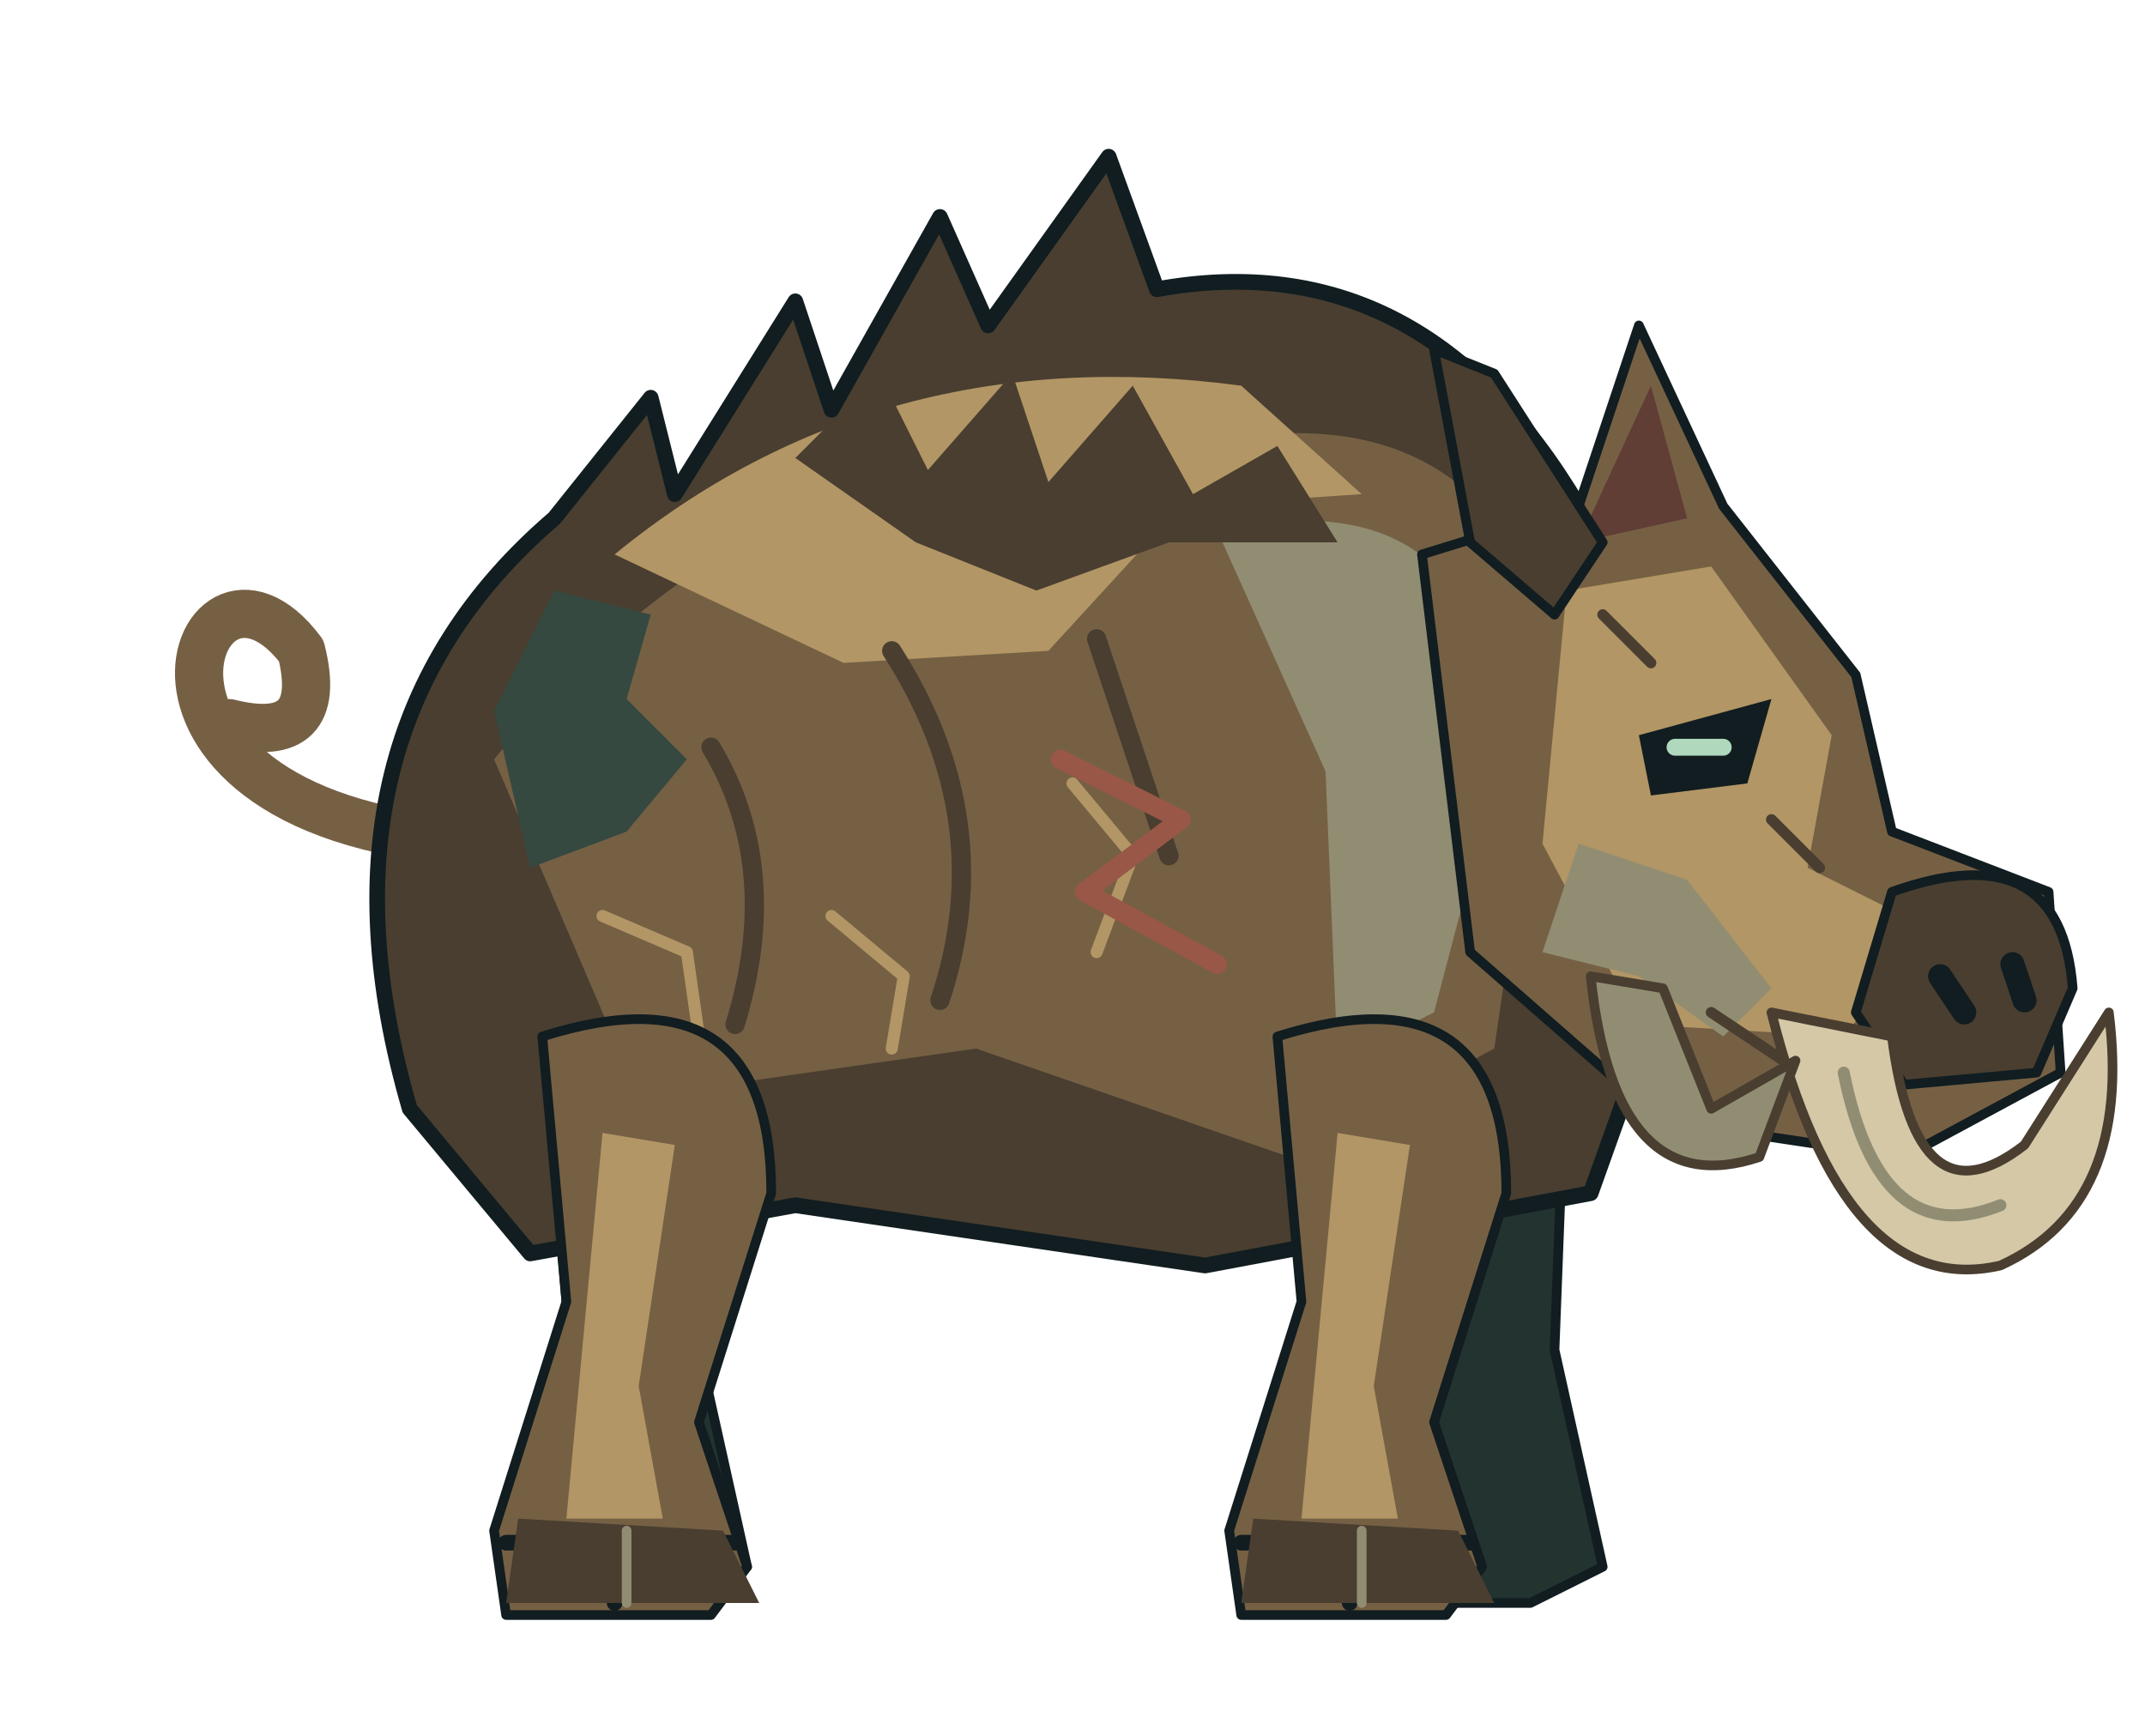
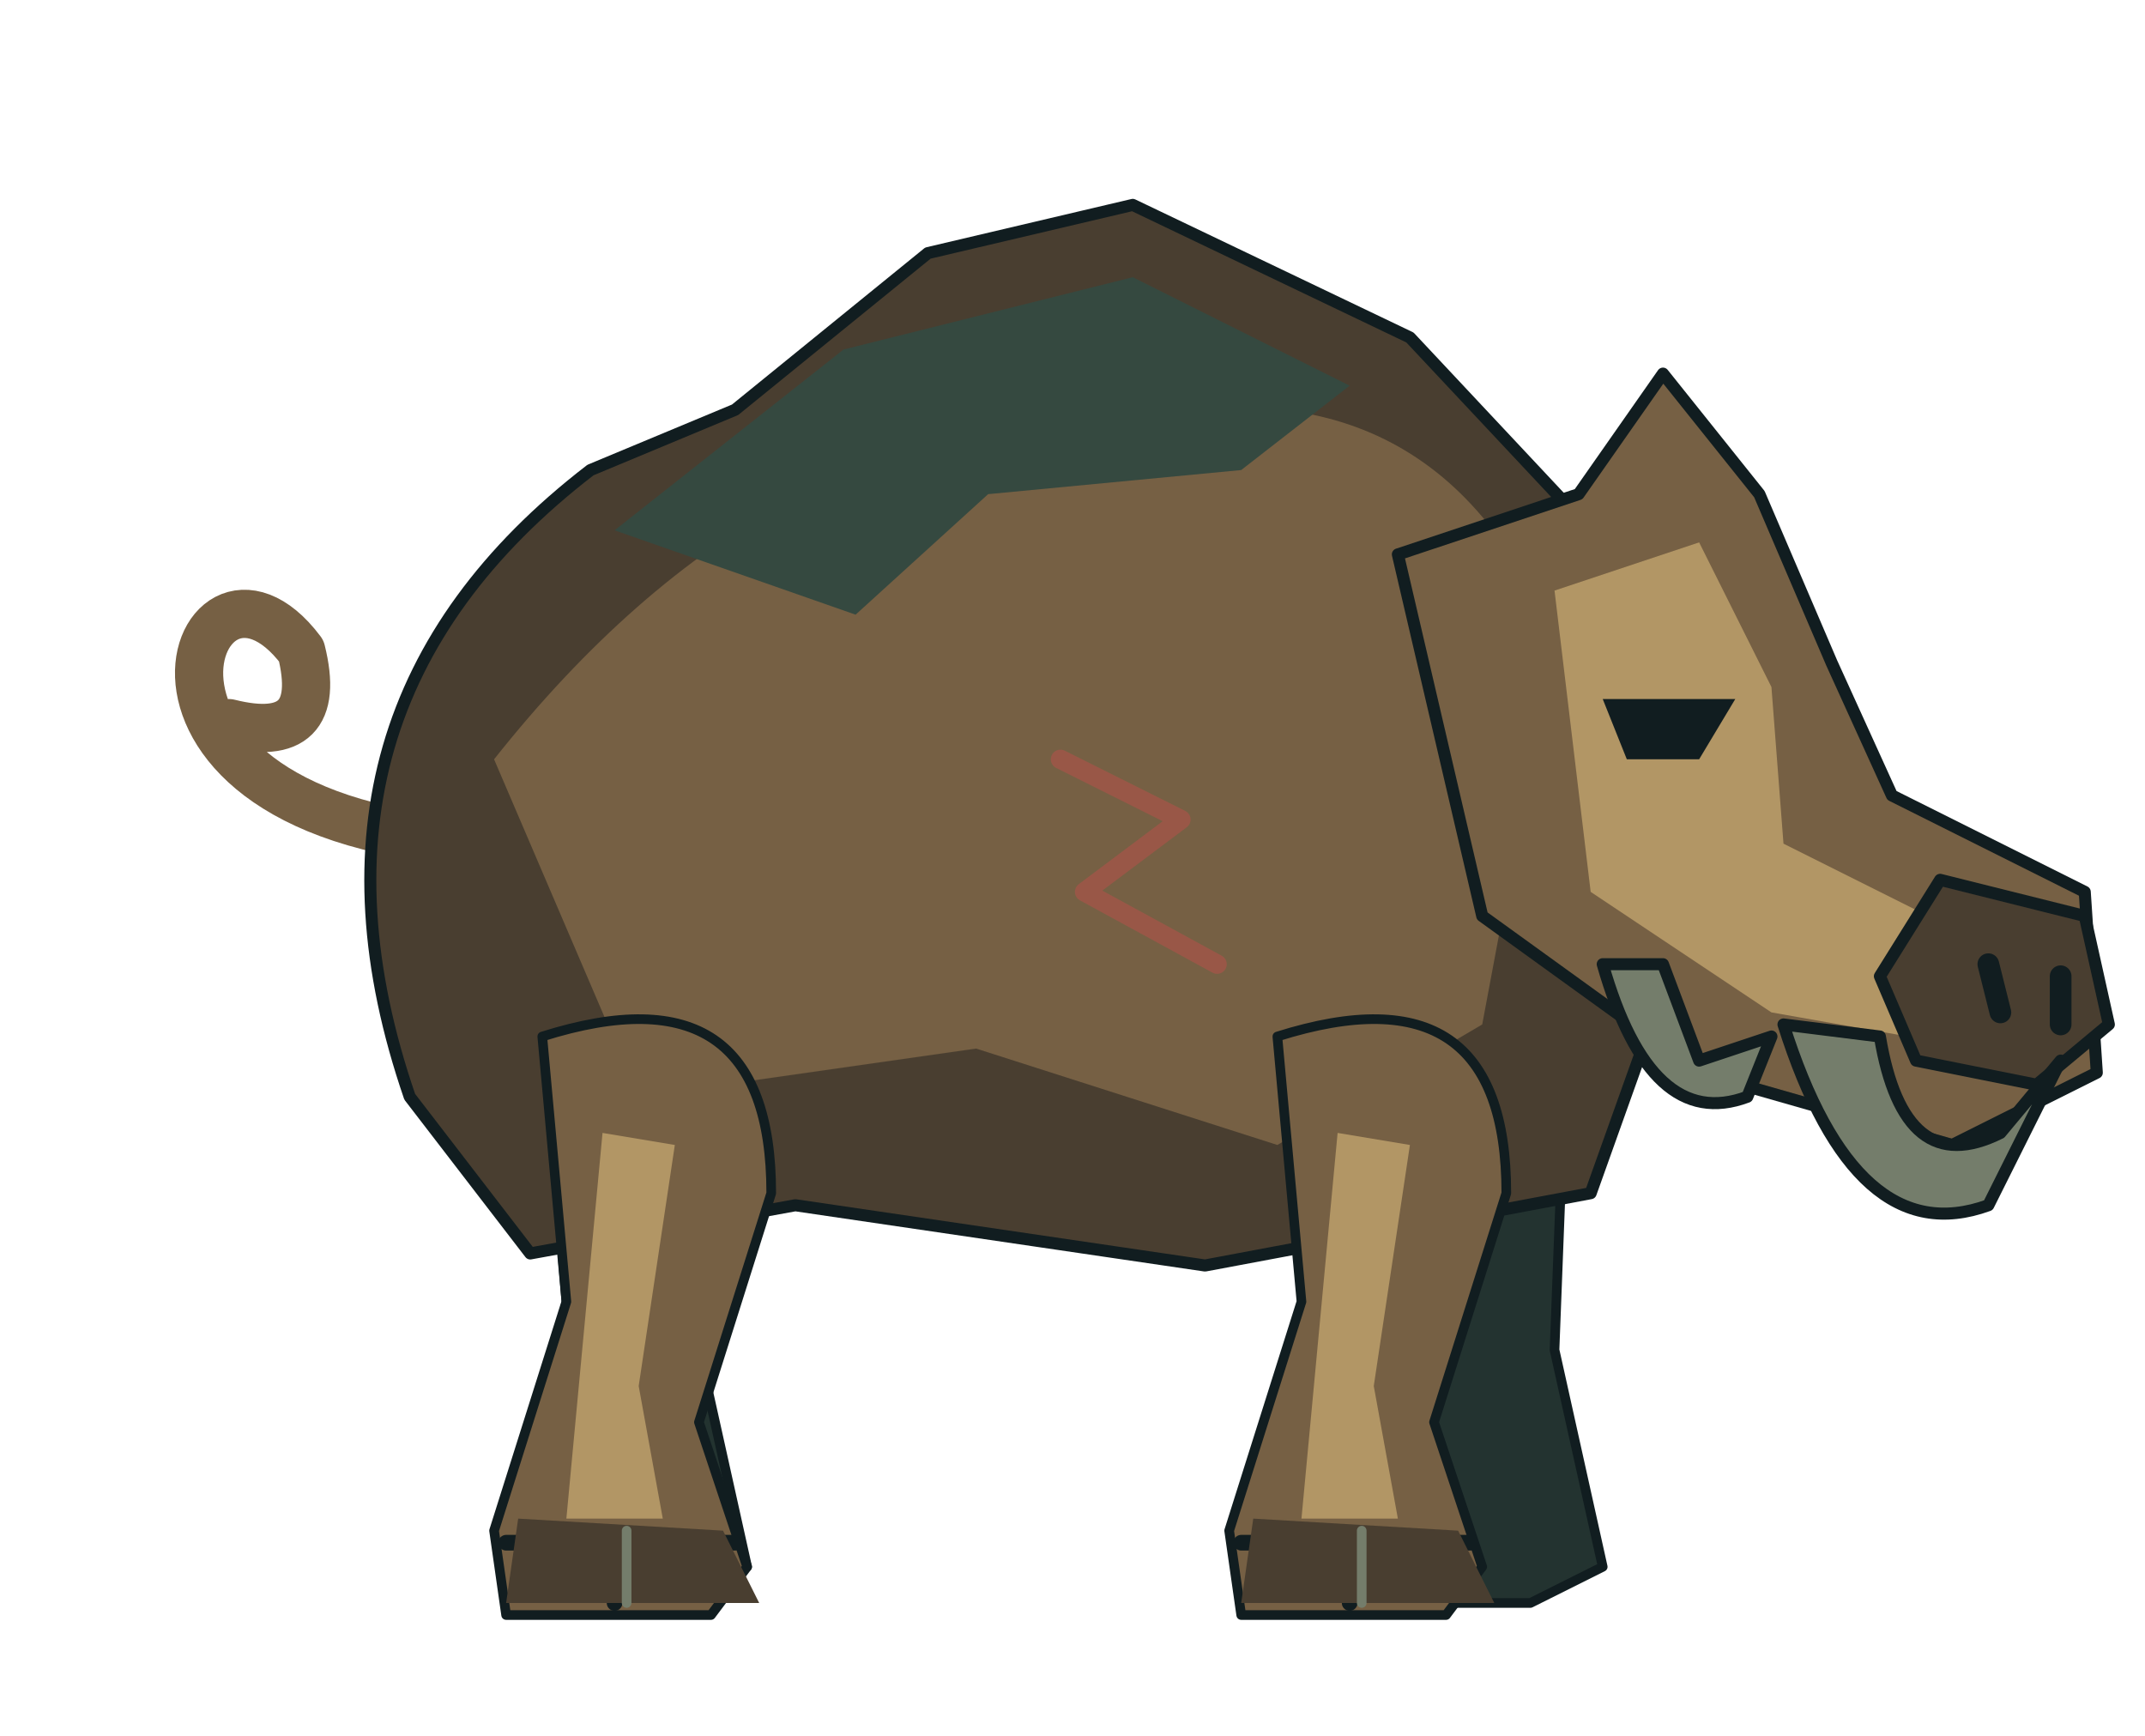
<svg xmlns="http://www.w3.org/2000/svg" viewBox="-89 -133 178 144" role="img">
  <g id="tail" stroke-linejoin="round" stroke-linecap="round">
    <path d="M-47 -63 C-83 -64 -73 -91 -64 -79 Q-62 -71 -70 -73" fill="none" stroke="#766044" stroke-width="4" data-lod="0" />
  </g>
  <g id="hind-far" stroke-linejoin="round" stroke-linecap="round">
    <path d="M-44 -49 L-30 -47 -31 -21 -27 -3 -33 0 -45 0 -45 -8 -42 -25Z" fill="#233330" stroke="#111d20" stroke-width="0.8" data-lod="0" />
  </g>
  <g id="fore-far" stroke-linejoin="round" stroke-linecap="round">
    <path d="M27 -49 L41 -47 40 -21 44 -3 38 0 26 0 26 -8 29 -25Z" fill="#233330" stroke="#111d20" stroke-width="0.8" data-lod="0" />
  </g>
  <g id="body" stroke-linejoin="round" stroke-linecap="round">
-     <path d="M-55 -41 Q-64 -72 -43 -90 L-35 -100 -33 -92 -23 -108 -20 -99 -11 -115 -7 -106 3 -120 7 -109 Q29 -113 42 -91 L53 -62 43 -34 11 -28 -23 -33 -45 -29Z" fill="#493e30" stroke="#111d20" stroke-width="1.3" data-lod="0" />
-     <path d="M-48 -70 Q-25 -98 6 -95 Q33 -103 40 -80 L35 -46 18 -37 -8 -46 -36 -42Z" fill="#766044" stroke="none" stroke-width="0.8" data-lod="0" />
-     <path d="M-38 -87 Q-16 -105 14 -101 L24 -92 9 -91 -2 -79 -19 -78Z" fill="#b29665" stroke="none" stroke-width="0.8" data-lod="0" />
-     <path d="M12 -89 Q36 -94 35 -68 L30 -49 22 -45 21 -69Z" fill="#918d73" stroke="none" stroke-width="0.8" data-lod="0" />
-     <path d="M-30 -71 Q-24 -61 -28 -48 M-15 -79 Q-6 -65 -11 -50 M2 -80 L8 -62" fill="none" stroke="#493e30" stroke-width="1.6" data-lod="1" />
-     <path d="M-48 -74 L-43 -84 -35 -82 -37 -75 -32 -70 -37 -64 -45 -61Z" fill="#354940" stroke="none" stroke-width="0.8" data-lod="0" />
-     <path d="M-23 -95 L-16 -102 -12 -94 -5 -102 -2 -93 5 -101 10 -92 17 -96 22 -88 8 -88 -3 -84 -13 -88Z" fill="#493e30" stroke="none" stroke-width="0.8" data-lod="0" />
-     <path d="M-39 -57 L-32 -54 -31 -47 M-20 -57 L-14 -52 -15 -46 M0 -68 L5 -62 2 -54" fill="none" stroke="#b29665" stroke-width="1" data-lod="2" />
+     <path d="M-55 -42 Q-66 -74 -40 -94 L-28 -99 -12 -112 5 -116 28 -105 43 -89 53 -62 43 -34 11 -28 -23 -33 -45 -29Z" fill="#493e30" stroke="#111d20" stroke-width="1" data-lod="0" />
+     <path d="M-48 -70 Q-25 -99 4 -98 Q30 -104 40 -80 L34 -48 17 -38 -8 -46 -36 -42Z" fill="#766044" stroke="none" stroke-width="1" data-lod="0" />
+     <path d="M-38 -89 L-19 -104 5 -110 23 -101 14 -94 -7 -92 -18 -82Z" fill="#354940" stroke="none" stroke-width="1" data-lod="0" />
  </g>
  <g id="head" stroke-linejoin="round" stroke-linecap="round">
-     <path d="M29 -87 L42 -91 47 -106 54 -91 65 -77 68 -64 81 -59 82 -44 69 -37 49 -40 33 -54Z" fill="#766044" stroke="#111d20" stroke-width="0.8" data-lod="0" />
-     <path d="M41 -84 L53 -86 63 -72 61 -61 71 -56 64 -47 47 -48 39 -63Z" fill="#b29665" stroke="none" stroke-width="0.8" data-lod="0" />
-     <path d="M42 -88 L48 -101 51 -90Z" fill="#603d35" stroke="none" stroke-width="0.8" data-lod="0" />
-     <path d="M47 -72 L58 -75 56 -68 48 -67Z" fill="#111d20" stroke="none" stroke-width="0.8" data-lod="0" />
-     <path d="M50 -71 L54 -71" fill="none" stroke="#afd8bd" stroke-width="1.4" data-lod="0" />
-     <path d="M68 -59 Q82 -64 83 -51 L80 -44 69 -43 65 -49Z" fill="#493e30" stroke="#111d20" stroke-width="0.8" data-lod="0" />
-     <path d="M72 -52 L74 -49 M78 -53 L79 -50" fill="none" stroke="#111d20" stroke-width="2" data-lod="0" />
-     <path d="M33 -88 L30 -104 35 -102 44 -88 40 -82Z" fill="#493e30" stroke="#111d20" stroke-width="0.8" data-lod="0" />
-     <path d="M42 -63 L51 -60 58 -51 54 -47 47 -52 39 -54Z" fill="#918d73" stroke="none" stroke-width="0.8" data-lod="0" />
-     <path d="M44 -82 L48 -78 M58 -65 L62 -61 M53 -49 L59 -45" fill="none" stroke="#493e30" stroke-width="0.9" data-lod="1" />
+     <path d="M27 -87 L42 -92 49 -102 57 -92 63 -78 68 -67 84 -59 85 -44 73 -38 52 -44 34 -57Z" fill="#766044" stroke="#111d20" stroke-width="1" data-lod="0" />
+     <path d="M40 -84 L52 -88 58 -76 59 -63 77 -54 75 -46 58 -49 43 -59Z" fill="#b29665" stroke="none" stroke-width="1" data-lod="0" />
+     <path d="M44 -75 L55 -75 52 -70 46 -70Z" fill="#111d20" stroke="none" stroke-width="1" data-lod="0" />
+     <path d="M72 -60 L84 -57 86 -48 80 -43 70 -45 67 -52Z" fill="#493e30" stroke="#111d20" stroke-width="1" data-lod="0" />
+     <path d="M76 -53 L77 -49 M82 -52 L82 -48" fill="none" stroke="#111d20" stroke-width="1.8" data-lod="0" />
  </g>
  <g id="tusks" stroke-linejoin="round" stroke-linecap="round">
-     <path d="M58 -49 Q64 -25 77 -28 Q88 -33 86 -49 L79 -38 Q70 -31 68 -47Z" fill="#d4c8a7" stroke="#493e30" stroke-width="0.8" data-lod="0" />
-     <path d="M43 -52 Q45 -33 57 -37 L60 -45 53 -41 49 -51Z" fill="#918d73" stroke="#493e30" stroke-width="0.8" data-lod="0" />
-     <path d="M64 -44 Q67 -29 77 -33" fill="none" stroke="#918d73" stroke-width="1" data-lod="1" />
+     <path d="M59 -48 Q65 -29 76 -33 L82 -45 77 -39 Q69 -35 67 -47Z" fill="#747d6b" stroke="#111d20" stroke-width="1" data-lod="0" />
+     <path d="M44 -53 Q48 -39 56 -42 L58 -47 52 -45 49 -53Z" fill="#747d6b" stroke="#111d20" stroke-width="1" data-lod="0" />
  </g>
  <g id="hind-near" stroke-linejoin="round" stroke-linecap="round">
    <path d="M-44 -47 Q-25 -53 -25 -34 L-31 -15 -27 -3 -30 1 -47 1 -48 -6 -42 -25Z" fill="#766044" stroke="#111d20" stroke-width="0.8" data-lod="0" />
    <path d="M-39 -39 L-33 -38 -36 -18 -34 -7 -42 -7Z" fill="#b29665" stroke="none" stroke-width="0.8" data-lod="0" />
    <path d="M-47 -5 L-28 -5 M-38 -5 L-38 0" fill="none" stroke="#111d20" stroke-width="1.3" data-lod="0" />
    <path d="M-46 -7 L-29 -6 -26 0 -47 0Z" fill="#493e30" stroke="none" stroke-width="0.8" data-lod="0" />
-     <path d="M-37 -6 L-37 0" fill="none" stroke="#918d73" stroke-width="0.8" data-lod="1" />
+     <path d="M-37 -6 L-37 0" fill="none" stroke="#747d6b" stroke-width="0.8" data-lod="1" />
  </g>
  <g id="fore-near" stroke-linejoin="round" stroke-linecap="round">
    <path d="M17 -47 Q36 -53 36 -34 L30 -15 34 -3 31 1 14 1 13 -6 19 -25Z" fill="#766044" stroke="#111d20" stroke-width="0.8" data-lod="0" />
    <path d="M22 -39 L28 -38 25 -18 27 -7 19 -7Z" fill="#b29665" stroke="none" stroke-width="0.8" data-lod="0" />
    <path d="M14 -5 L33 -5 M23 -5 L23 0" fill="none" stroke="#111d20" stroke-width="1.3" data-lod="0" />
    <path d="M15 -7 L32 -6 35 0 14 0Z" fill="#493e30" stroke="none" stroke-width="0.8" data-lod="0" />
-     <path d="M24 -6 L24 0" fill="none" stroke="#918d73" stroke-width="0.8" data-lod="1" />
+     <path d="M24 -6 L24 0" fill="none" stroke="#747d6b" stroke-width="0.8" data-lod="1" />
  </g>
  <g id="seal" stroke-linejoin="round" stroke-linecap="round">
    <path d="M-1 -70 L9 -65 1 -59 12 -53" fill="none" stroke="#995747" stroke-width="1.6" data-lod="1" />
  </g>
</svg>
